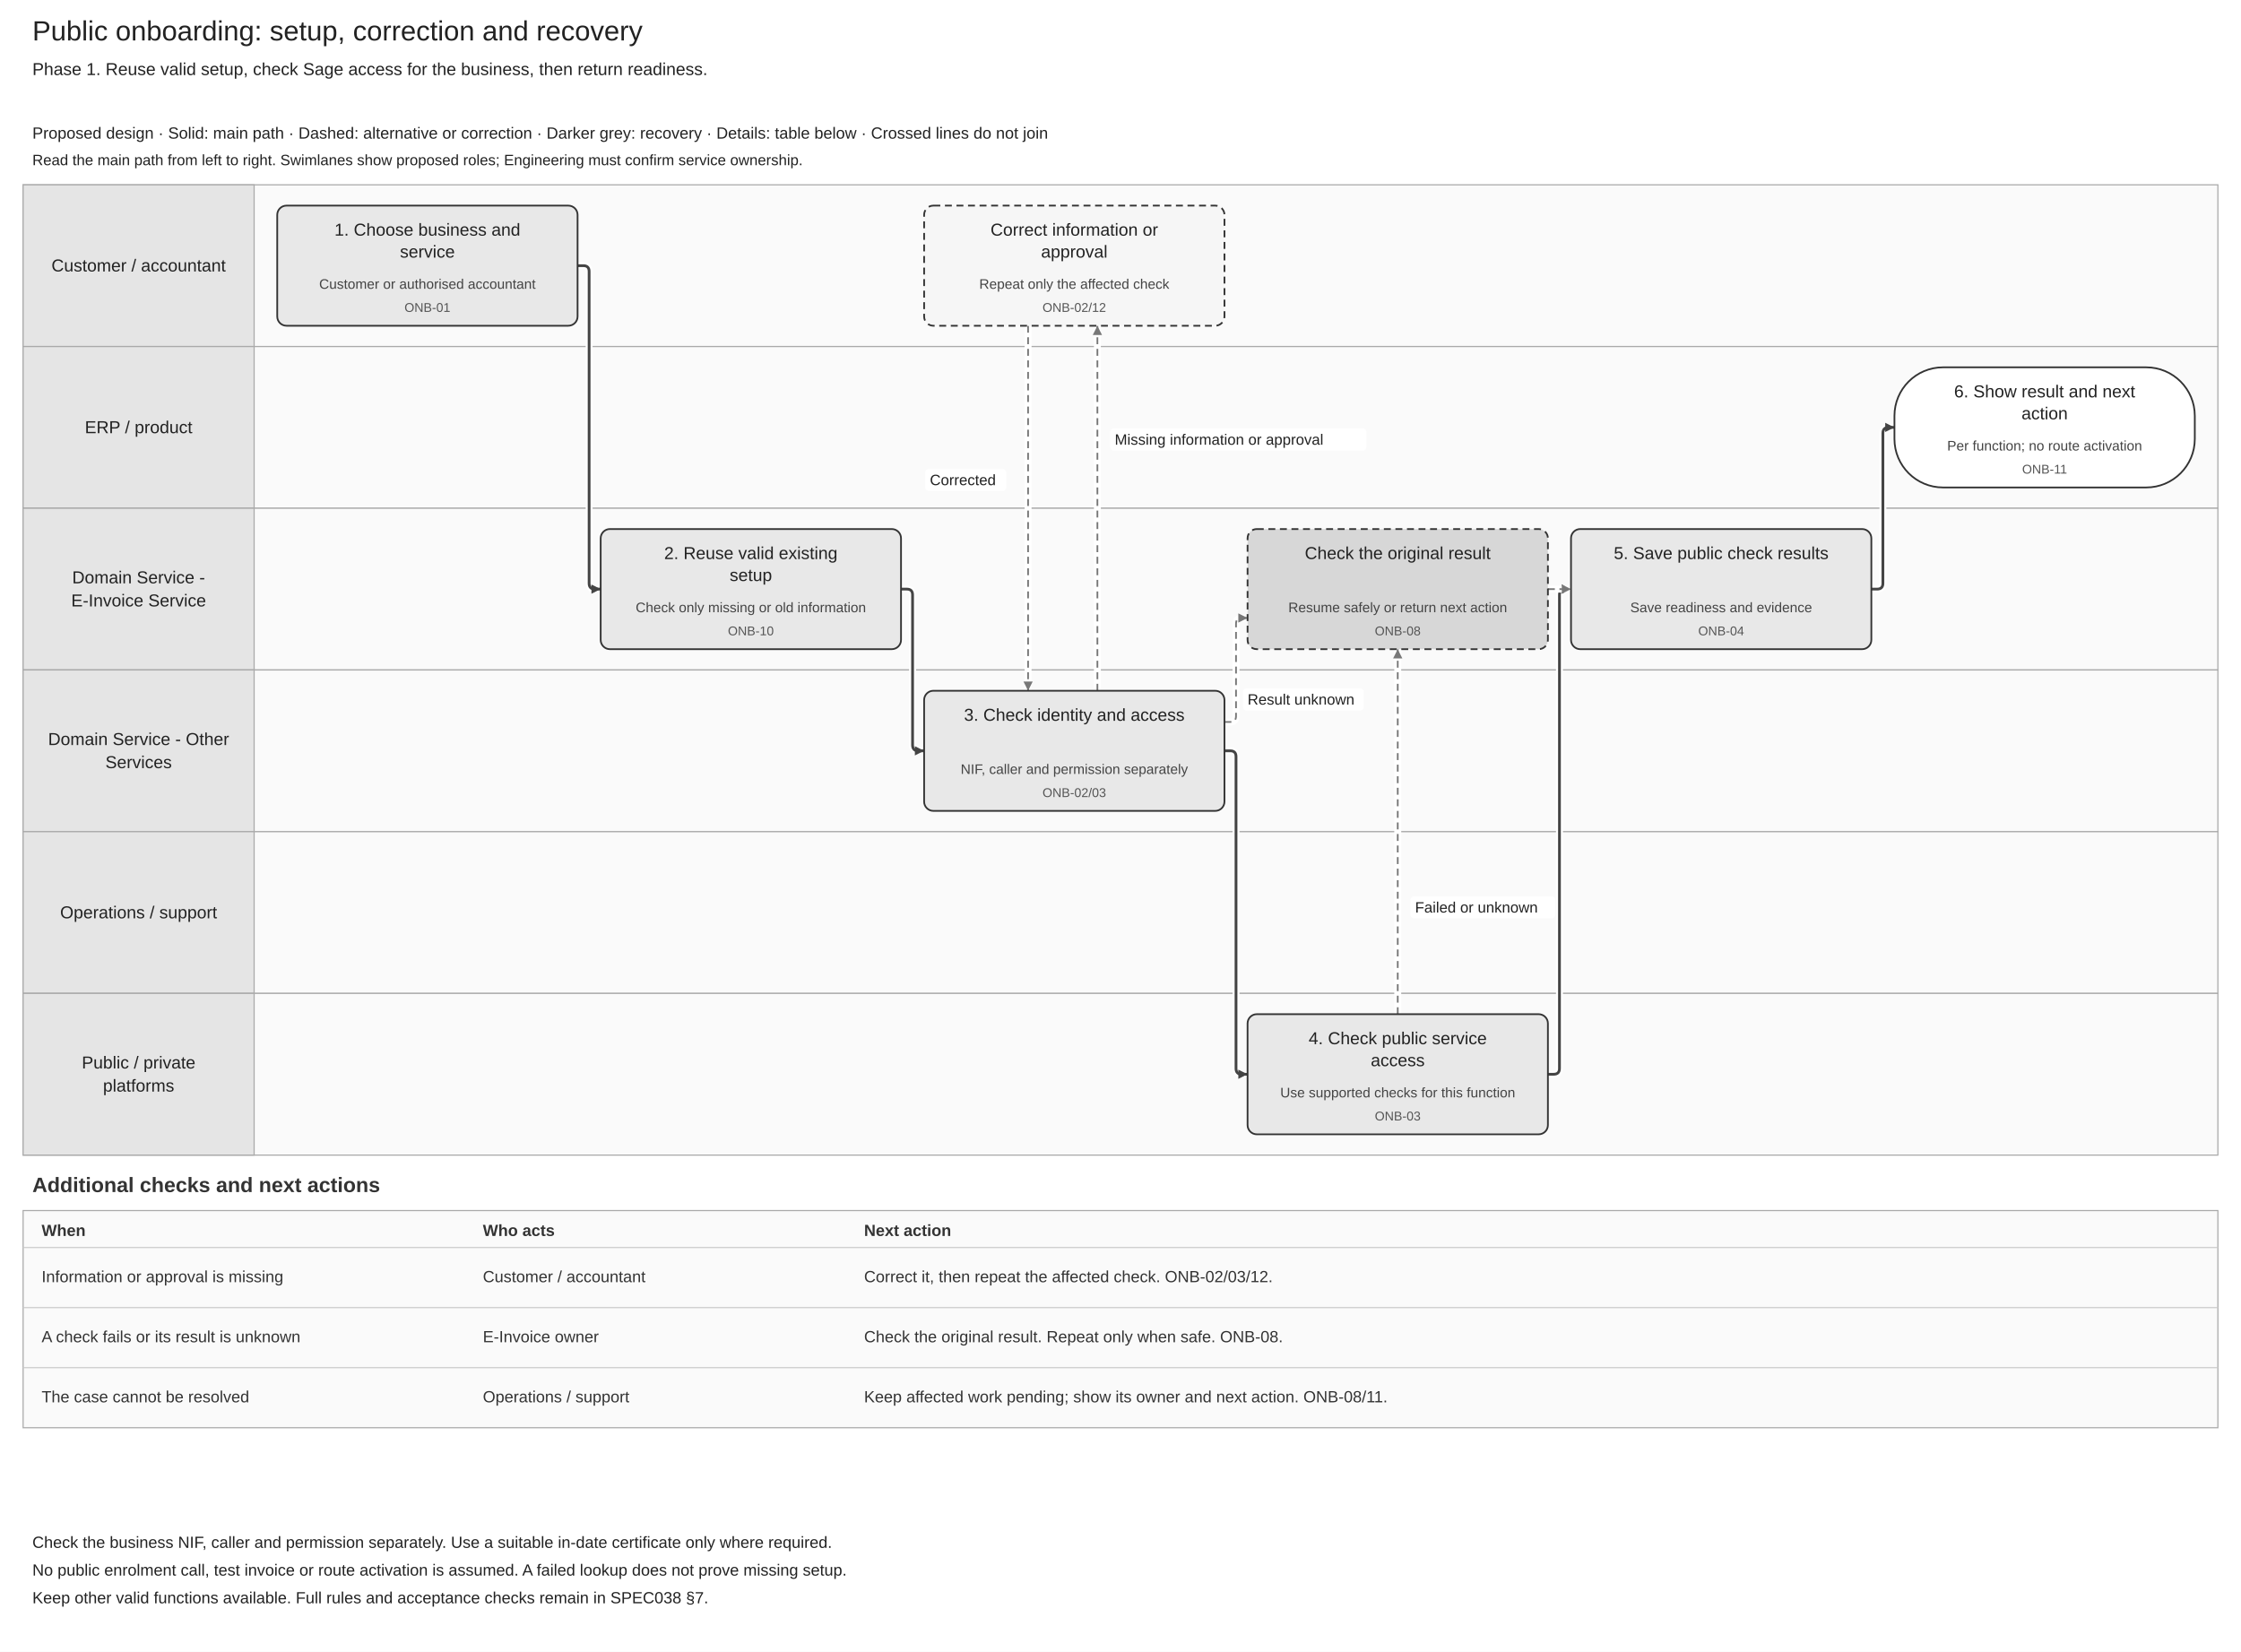
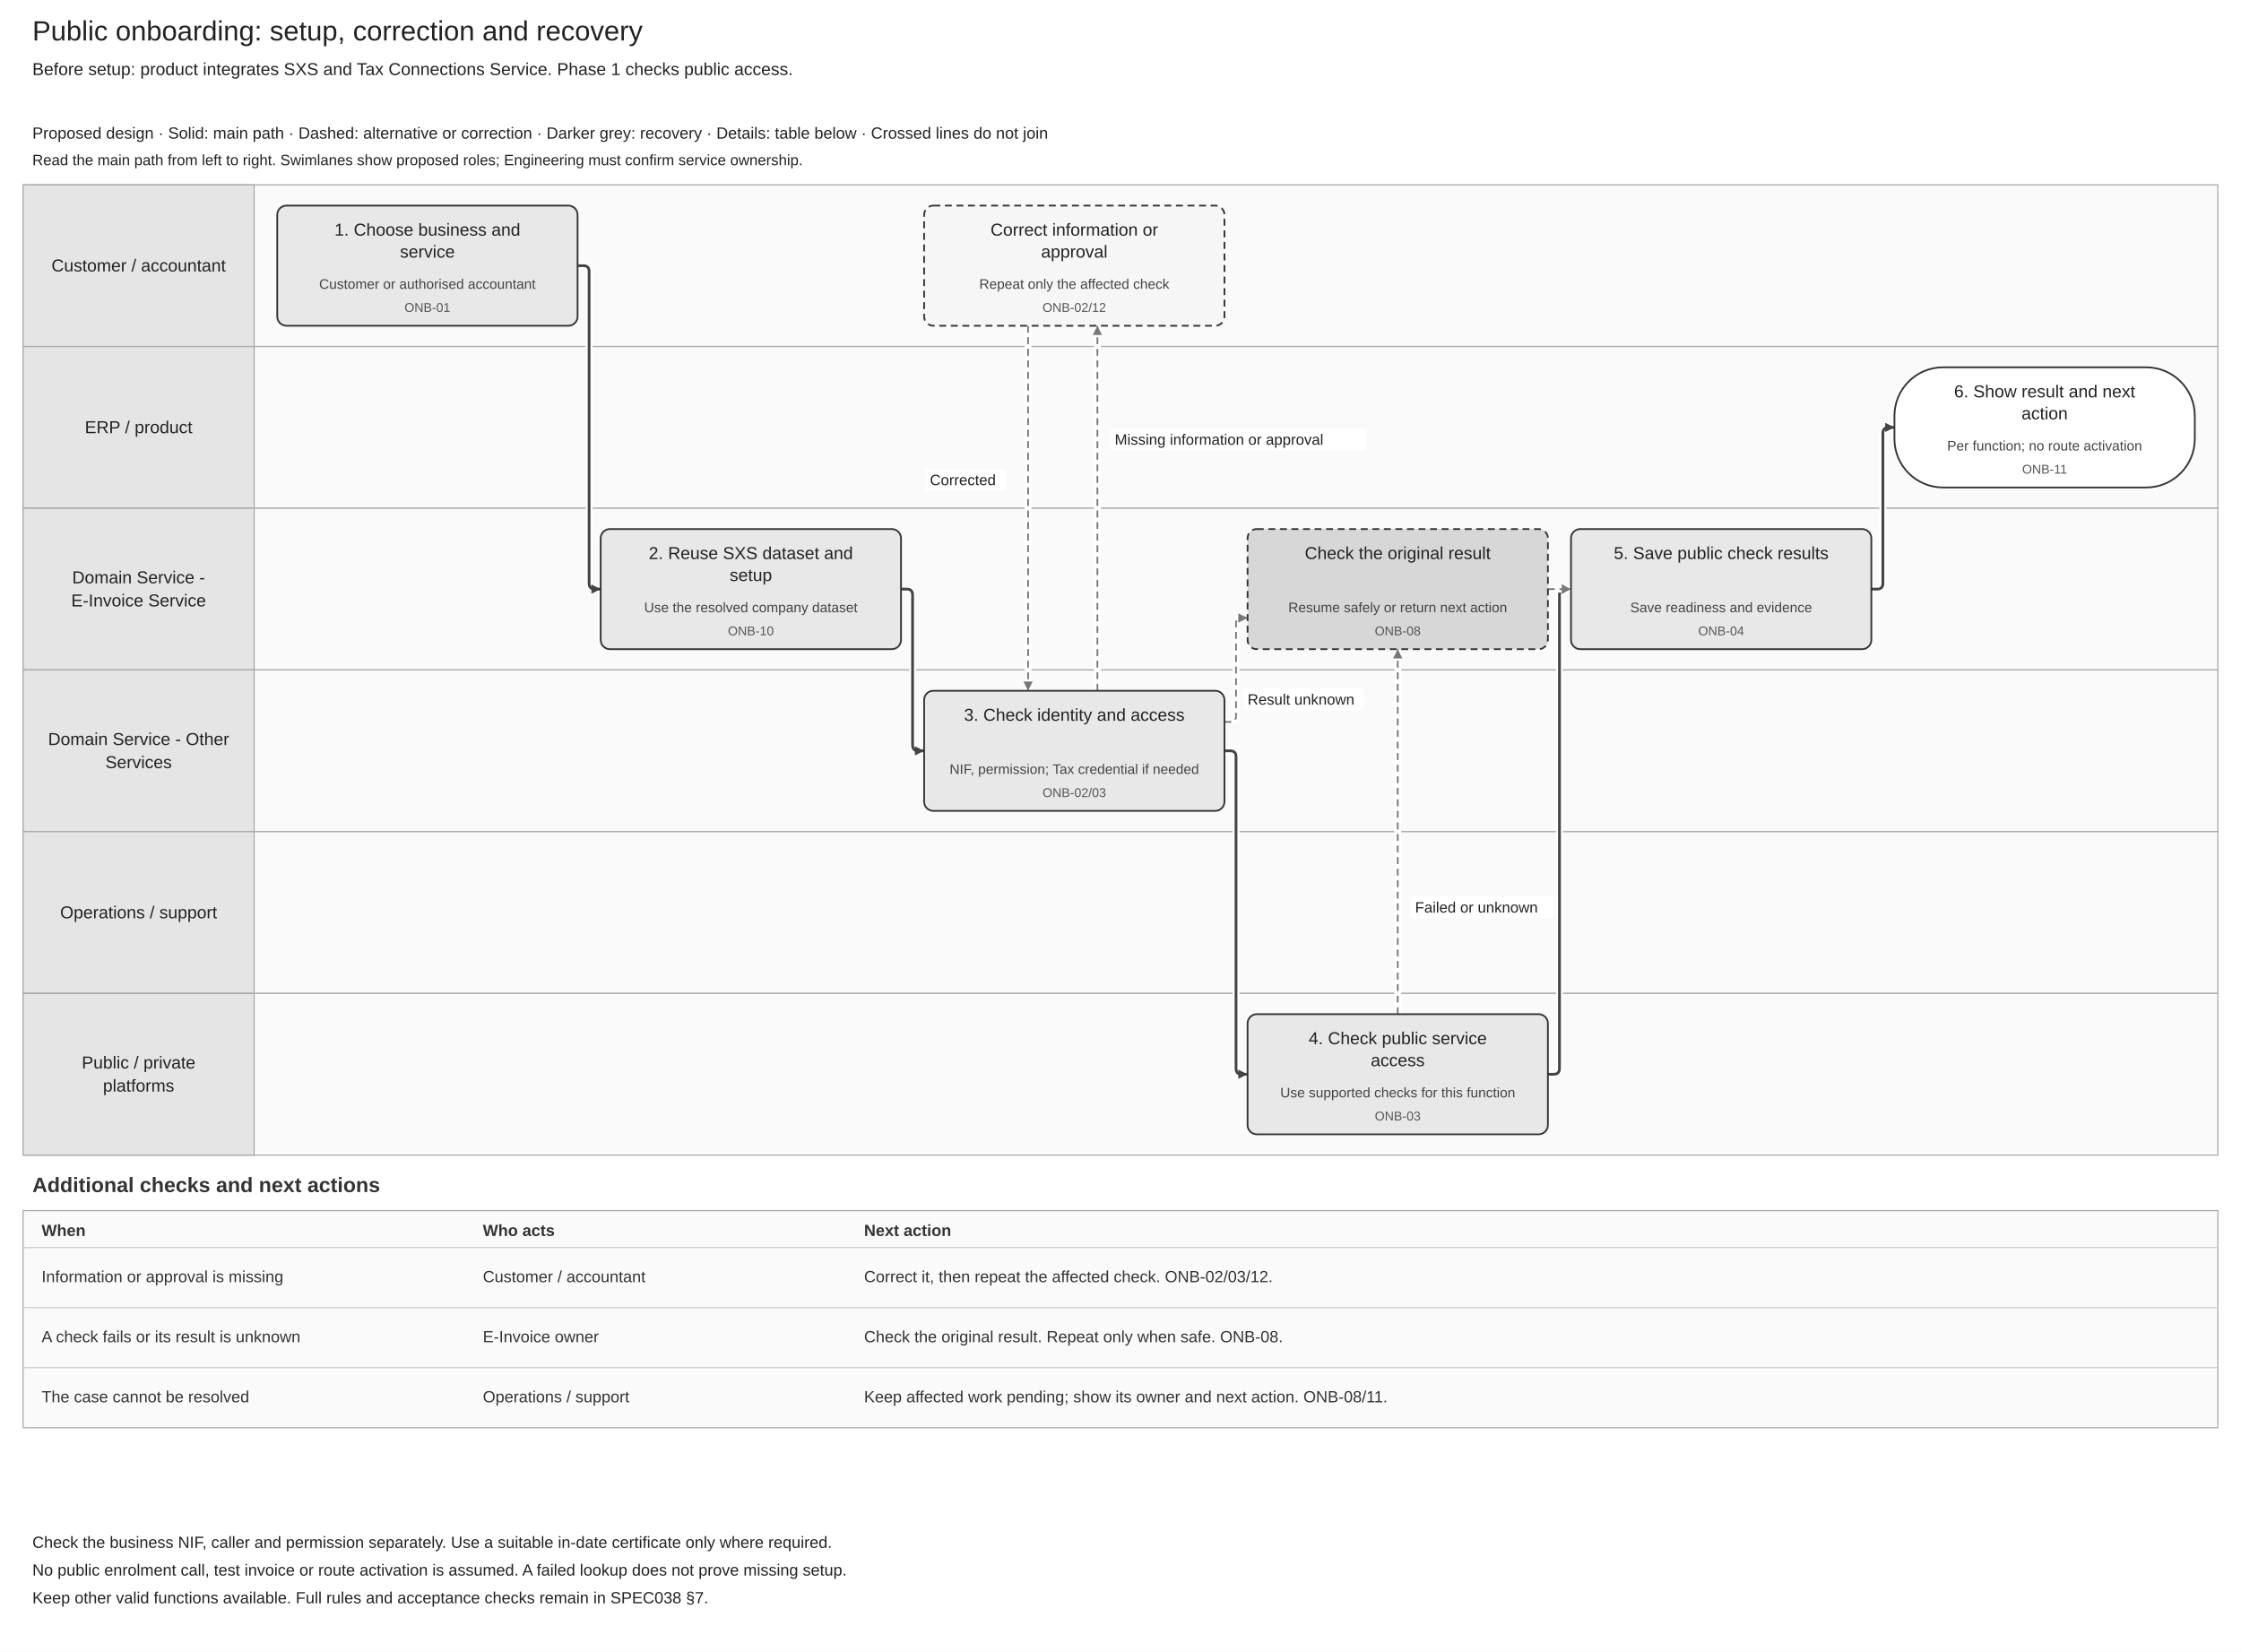
<svg xmlns="http://www.w3.org/2000/svg" width="1940" height="1430" viewBox="0 0 1940 1430" role="img" aria-label="Public onboarding: setup, correction and recovery">
  <rect width="1940" height="1430" fill="white" />
  <text x="28" y="35" font-family="Arial, sans-serif" font-size="24" text-anchor="start" fill="#222222">Public onboarding: setup, correction and recovery</text>
-   <text x="28" y="65" font-family="Arial, sans-serif" font-size="15" text-anchor="start" fill="#222222">Phase 1. Reuse valid setup, check Sage access for the business, then return readiness.</text>
+   <text x="28" y="65" font-family="Arial, sans-serif" font-size="15" text-anchor="start" fill="#222222">Before setup: product integrates SXS and Tax Connections Service. Phase 1 checks public access.</text>
  <text x="28" y="120" font-family="Arial, sans-serif" font-size="14" text-anchor="start" fill="#222222">Proposed design · Solid: main path · Dashed: alternative or correction · Darker grey: recovery · Details: table below · Crossed lines do not join</text>
  <text x="28" y="143" font-family="Arial, sans-serif" font-size="13" text-anchor="start" fill="#222222">Read the main path from left to right. Swimlanes show proposed roles; Engineering must confirm service ownership.</text>
  <rect x="20" y="160" width="1900" height="140" fill="#fafafa" stroke="#aaaaaa" />
  <rect x="20" y="160" width="200" height="140" fill="#e5e5e5" stroke="#aaaaaa" />
  <text x="120" y="235" font-family="Arial, sans-serif" font-size="15" text-anchor="middle" fill="#222222">Customer / accountant</text>
  <rect x="20" y="300" width="1900" height="140" fill="#fafafa" stroke="#aaaaaa" />
  <rect x="20" y="300" width="200" height="140" fill="#e5e5e5" stroke="#aaaaaa" />
  <text x="120" y="375" font-family="Arial, sans-serif" font-size="15" text-anchor="middle" fill="#222222">ERP / product</text>
  <rect x="20" y="440" width="1900" height="140" fill="#fafafa" stroke="#aaaaaa" />
  <rect x="20" y="440" width="200" height="140" fill="#e5e5e5" stroke="#aaaaaa" />
  <text x="120" y="505" font-family="Arial, sans-serif" font-size="15" text-anchor="middle" fill="#222222">Domain Service -</text>
  <text x="120" y="525" font-family="Arial, sans-serif" font-size="15" text-anchor="middle" fill="#222222">E-Invoice Service</text>
  <rect x="20" y="580" width="1900" height="140" fill="#fafafa" stroke="#aaaaaa" />
  <rect x="20" y="580" width="200" height="140" fill="#e5e5e5" stroke="#aaaaaa" />
  <text x="120" y="645" font-family="Arial, sans-serif" font-size="15" text-anchor="middle" fill="#222222">Domain Service - Other</text>
  <text x="120" y="665" font-family="Arial, sans-serif" font-size="15" text-anchor="middle" fill="#222222">Services</text>
  <rect x="20" y="720" width="1900" height="140" fill="#fafafa" stroke="#aaaaaa" />
  <rect x="20" y="720" width="200" height="140" fill="#e5e5e5" stroke="#aaaaaa" />
  <text x="120" y="795" font-family="Arial, sans-serif" font-size="15" text-anchor="middle" fill="#222222">Operations / support</text>
  <rect x="20" y="860" width="1900" height="140" fill="#fafafa" stroke="#aaaaaa" />
  <rect x="20" y="860" width="200" height="140" fill="#e5e5e5" stroke="#aaaaaa" />
  <text x="120" y="925" font-family="Arial, sans-serif" font-size="15" text-anchor="middle" fill="#222222">Public / private</text>
  <text x="120" y="945" font-family="Arial, sans-serif" font-size="15" text-anchor="middle" fill="#222222">platforms</text>
  <path d="M 500,230.0 L 505,230 Q 510,230.0 510,235 L 510,505 Q 510,510.0 515,510 L 520,510.0" fill="none" stroke="white" stroke-width="6" stroke-linejoin="round" data-crossing-gap="true" />
  <path d="M 500,230.0 L 505,230 Q 510,230.0 510,235 L 510,505 Q 510,510.0 515,510 L 520,510.0" fill="none" stroke="#444444" stroke-width="2.4" stroke-linejoin="round" data-connection="choose→reuse" />
  <path d="M 520,510.0 L 512.0,506.0 L 512.0,514.0 Z" fill="#444444" />
  <path d="M 780,510.0 L 785,510 Q 790,510.0 790,515 L 790,645 Q 790,650.0 795,650 L 800,650.0" fill="none" stroke="white" stroke-width="6" stroke-linejoin="round" data-crossing-gap="true" />
  <path d="M 780,510.0 L 785,510 Q 790,510.0 790,515 L 790,645 Q 790,650.0 795,650 L 800,650.0" fill="none" stroke="#444444" stroke-width="2.4" stroke-linejoin="round" data-connection="reuse→checks" />
  <path d="M 800,650.0 L 792.0,646.0 L 792.0,654.0 Z" fill="#444444" />
  <path d="M 1060,650.0 L 1065,650 Q 1070,650.0 1070,655 L 1070,925 Q 1070,930.0 1075,930 L 1080,930.0" fill="none" stroke="white" stroke-width="6" stroke-linejoin="round" data-crossing-gap="true" />
  <path d="M 1060,650.0 L 1065,650 Q 1070,650.0 1070,655 L 1070,925 Q 1070,930.0 1075,930 L 1080,930.0" fill="none" stroke="#444444" stroke-width="2.4" stroke-linejoin="round" data-connection="checks→public" />
  <path d="M 1080,930.0 L 1072.0,926.0 L 1072.0,934.0 Z" fill="#444444" />
  <path d="M 1340,930.0 L 1345,930 Q 1350,930.0 1350,925 L 1350,515 Q 1350,510.0 1355,510 L 1360,510.0" fill="none" stroke="white" stroke-width="6" stroke-linejoin="round" data-crossing-gap="true" />
  <path d="M 1340,930.0 L 1345,930 Q 1350,930.0 1350,925 L 1350,515 Q 1350,510.0 1355,510 L 1360,510.0" fill="none" stroke="#444444" stroke-width="2.4" stroke-linejoin="round" data-connection="public→save" />
  <path d="M 1360,510.0 L 1352.0,506.0 L 1352.0,514.0 Z" fill="#444444" />
  <path d="M 1620,510.0 L 1625,510 Q 1630,510.0 1630,505 L 1630,375 Q 1630,370.0 1635,370 L 1640,370.0" fill="none" stroke="white" stroke-width="6" stroke-linejoin="round" data-crossing-gap="true" />
  <path d="M 1620,510.0 L 1625,510 Q 1630,510.0 1630,505 L 1630,375 Q 1630,370.0 1635,370 L 1640,370.0" fill="none" stroke="#444444" stroke-width="2.4" stroke-linejoin="round" data-connection="save→result" />
  <path d="M 1640,370.0 L 1632.0,366.0 L 1632.0,374.0 Z" fill="#444444" />
  <path d="M 950,598 L 950,282" fill="none" stroke="white" stroke-width="6" stroke-linejoin="round" data-crossing-gap="true" />
  <path d="M 950,598 L 950,282" fill="none" stroke="#777777" stroke-width="1.5" stroke-dasharray="6 4" stroke-linejoin="round" data-connection="checks→correct" />
  <path d="M 950,282 L 946.0,290.0 L 954.0,290.0 Z" fill="#777777" />
  <path d="M 890,282 L 890,598" fill="none" stroke="white" stroke-width="6" stroke-linejoin="round" data-crossing-gap="true" />
  <path d="M 890,282 L 890,598" fill="none" stroke="#777777" stroke-width="1.5" stroke-dasharray="6 4" stroke-linejoin="round" data-connection="correct→checks" />
  <path d="M 890,598 L 894.0,590.0 L 886.0,590.0 Z" fill="#777777" />
  <path d="M 1060,625 L 1065,625 Q 1070,625 1070,620 L 1070,540 Q 1070,535 1075,535 L 1080,535" fill="none" stroke="white" stroke-width="6" stroke-linejoin="round" data-crossing-gap="true" />
  <path d="M 1060,625 L 1065,625 Q 1070,625 1070,620 L 1070,540 Q 1070,535 1075,535 L 1080,535" fill="none" stroke="#777777" stroke-width="1.5" stroke-dasharray="6 4" stroke-linejoin="round" data-connection="checks→recover" />
  <path d="M 1080,535 L 1072.0,531.0 L 1072.0,539.0 Z" fill="#777777" />
  <path d="M 1210,878 L 1210,562" fill="none" stroke="white" stroke-width="6" stroke-linejoin="round" data-crossing-gap="true" />
  <path d="M 1210,878 L 1210,562" fill="none" stroke="#777777" stroke-width="1.5" stroke-dasharray="6 4" stroke-linejoin="round" data-connection="public→recover" />
  <path d="M 1210,562 L 1206.0,570.0 L 1214.0,570.0 Z" fill="#777777" />
  <path d="M 1340,510 L 1360,510" fill="none" stroke="white" stroke-width="6" stroke-linejoin="round" data-crossing-gap="true" />
  <path d="M 1340,510 L 1360,510" fill="none" stroke="#777777" stroke-width="1.5" stroke-dasharray="6 4" stroke-linejoin="round" data-connection="recover→save" />
  <path d="M 1360,510 L 1352.0,506.0 L 1352.0,514.0 Z" fill="#777777" />
  <a href="../../specs/onboarding-and-connectivity/SPEC-SEI-038-customer-onboarding-and-connectivity-logical-feature-specification.md#61-onb-01-capture-requested-functions" aria-label="ONB-01 1. Choose business and service">
    <rect x="240" y="178" width="260" height="104" rx="8" fill="#e8e8e8" stroke="#333333" stroke-width="1.5" />
    <text x="370.0" y="204" font-family="Arial, sans-serif" font-size="15" text-anchor="middle" fill="#222222">1. Choose business and</text>
    <text x="370.0" y="223" font-family="Arial, sans-serif" font-size="15" text-anchor="middle" fill="#222222">service</text>
    <text x="370.0" y="250" font-family="Arial, sans-serif" font-size="12" text-anchor="middle" fill="#444444">Customer or authorised accountant</text>
    <text x="370.0" y="270" font-family="Arial, sans-serif" font-size="11" text-anchor="middle" fill="#555555">ONB-01</text>
  </a>
-   <a href="../../specs/onboarding-and-connectivity/SPEC-SEI-038-customer-onboarding-and-connectivity-logical-feature-specification.md#64-onb-10-assess-current-setup" aria-label="ONB-10 2. Reuse valid existing setup">
+   <a href="../../specs/onboarding-and-connectivity/SPEC-SEI-038-customer-onboarding-and-connectivity-logical-feature-specification.md#64-onb-10-assess-current-setup" aria-label="ONB-10 2. Reuse SXS dataset and setup">
    <rect x="520" y="458" width="260" height="104" rx="8" fill="#e8e8e8" stroke="#333333" stroke-width="1.5" />
-     <text x="650.0" y="484" font-family="Arial, sans-serif" font-size="15" text-anchor="middle" fill="#222222">2. Reuse valid existing</text>
+     <text x="650.0" y="484" font-family="Arial, sans-serif" font-size="15" text-anchor="middle" fill="#222222">2. Reuse SXS dataset and</text>
    <text x="650.0" y="503" font-family="Arial, sans-serif" font-size="15" text-anchor="middle" fill="#222222">setup</text>
-     <text x="650.0" y="530" font-family="Arial, sans-serif" font-size="12" text-anchor="middle" fill="#444444">Check only missing or old information</text>
+     <text x="650.0" y="530" font-family="Arial, sans-serif" font-size="12" text-anchor="middle" fill="#444444">Use the resolved company dataset</text>
    <text x="650.0" y="550" font-family="Arial, sans-serif" font-size="11" text-anchor="middle" fill="#555555">ONB-10</text>
  </a>
  <a href="../../specs/onboarding-and-connectivity/SPEC-SEI-038-customer-onboarding-and-connectivity-logical-feature-specification.md#62-onb-02-check-business-identity-and-authority" aria-label="ONB-02/03 3. Check identity and access">
    <rect x="800" y="598" width="260" height="104" rx="8" fill="#e8e8e8" stroke="#333333" stroke-width="1.5" />
    <text x="930.0" y="624" font-family="Arial, sans-serif" font-size="15" text-anchor="middle" fill="#222222">3. Check identity and access</text>
-     <text x="930.0" y="670" font-family="Arial, sans-serif" font-size="12" text-anchor="middle" fill="#444444">NIF, caller and permission separately</text>
+     <text x="930.0" y="670" font-family="Arial, sans-serif" font-size="12" text-anchor="middle" fill="#444444">NIF, permission; Tax credential if needed</text>
    <text x="930.0" y="690" font-family="Arial, sans-serif" font-size="11" text-anchor="middle" fill="#555555">ONB-02/03</text>
  </a>
  <a href="../../specs/onboarding-and-connectivity/SPEC-SEI-038-customer-onboarding-and-connectivity-logical-feature-specification.md#65-onb-03-assess-prerequisites" aria-label="ONB-03 4. Check public service access">
    <rect x="1080" y="878" width="260" height="104" rx="8" fill="#e8e8e8" stroke="#333333" stroke-width="1.5" />
    <text x="1210.0" y="904" font-family="Arial, sans-serif" font-size="15" text-anchor="middle" fill="#222222">4. Check public service</text>
    <text x="1210.0" y="923" font-family="Arial, sans-serif" font-size="15" text-anchor="middle" fill="#222222">access</text>
    <text x="1210.0" y="950" font-family="Arial, sans-serif" font-size="12" text-anchor="middle" fill="#444444">Use supported checks for this function</text>
    <text x="1210.0" y="970" font-family="Arial, sans-serif" font-size="11" text-anchor="middle" fill="#555555">ONB-03</text>
  </a>
  <a href="../../specs/onboarding-and-connectivity/SPEC-SEI-038-customer-onboarding-and-connectivity-logical-feature-specification.md#66-onb-04-publish-public-readiness" aria-label="ONB-04 5. Save public check results">
    <rect x="1360" y="458" width="260" height="104" rx="8" fill="#e8e8e8" stroke="#333333" stroke-width="1.5" />
    <text x="1490.0" y="484" font-family="Arial, sans-serif" font-size="15" text-anchor="middle" fill="#222222">5. Save public check results</text>
    <text x="1490.0" y="530" font-family="Arial, sans-serif" font-size="12" text-anchor="middle" fill="#444444">Save readiness and evidence</text>
    <text x="1490.0" y="550" font-family="Arial, sans-serif" font-size="11" text-anchor="middle" fill="#555555">ONB-04</text>
  </a>
  <a href="../../specs/onboarding-and-connectivity/SPEC-SEI-038-customer-onboarding-and-connectivity-logical-feature-specification.md#612-onb-11-return-results-and-required-actions" aria-label="ONB-11 6. Show result and next action">
    <rect x="1640" y="318" width="260" height="104" rx="42" fill="#ffffff" stroke="#333333" stroke-width="1.5" />
    <text x="1770.0" y="344" font-family="Arial, sans-serif" font-size="15" text-anchor="middle" fill="#222222">6. Show result and next</text>
    <text x="1770.0" y="363" font-family="Arial, sans-serif" font-size="15" text-anchor="middle" fill="#222222">action</text>
    <text x="1770.0" y="390" font-family="Arial, sans-serif" font-size="12" text-anchor="middle" fill="#444444">Per function; no route activation</text>
    <text x="1770.0" y="410" font-family="Arial, sans-serif" font-size="11" text-anchor="middle" fill="#555555">ONB-11</text>
  </a>
  <a href="../../specs/onboarding-and-connectivity/SPEC-SEI-038-customer-onboarding-and-connectivity-logical-feature-specification.md#62-onb-02-check-business-identity-and-authority" aria-label="ONB-02/12 Correct information or approval">
    <rect x="800" y="178" width="260" height="104" rx="8" fill="#f6f6f6" stroke="#333333" stroke-width="1.5" stroke-dasharray="6 4" />
    <text x="930.0" y="204" font-family="Arial, sans-serif" font-size="15" text-anchor="middle" fill="#222222">Correct information or</text>
    <text x="930.0" y="223" font-family="Arial, sans-serif" font-size="15" text-anchor="middle" fill="#222222">approval</text>
    <text x="930.0" y="250" font-family="Arial, sans-serif" font-size="12" text-anchor="middle" fill="#444444">Repeat only the affected check</text>
    <text x="930.0" y="270" font-family="Arial, sans-serif" font-size="11" text-anchor="middle" fill="#555555">ONB-02/12</text>
  </a>
  <a href="../../specs/onboarding-and-connectivity/SPEC-SEI-038-customer-onboarding-and-connectivity-logical-feature-specification.md#610-onb-08-reconcile-and-recover" aria-label="ONB-08 Check the original result">
    <rect x="1080" y="458" width="260" height="104" rx="8" fill="#d7d7d7" stroke="#333333" stroke-width="1.5" stroke-dasharray="6 4" />
    <text x="1210.0" y="484" font-family="Arial, sans-serif" font-size="15" text-anchor="middle" fill="#222222">Check the original result</text>
    <text x="1210.0" y="530" font-family="Arial, sans-serif" font-size="12" text-anchor="middle" fill="#444444">Resume safely or return next action</text>
    <text x="1210.0" y="550" font-family="Arial, sans-serif" font-size="11" text-anchor="middle" fill="#555555">ONB-08</text>
  </a>
  <rect data-arrow-label="true" x="961" y="371" width="221.9" height="19" rx="3" fill="white" />
  <text x="965" y="385" font-family="Arial, sans-serif" font-size="13" text-anchor="start" fill="#222222">Missing information or approval</text>
  <rect data-arrow-label="true" x="801" y="406" width="70.1" height="19" rx="3" fill="white" />
  <text x="805" y="420" font-family="Arial, sans-serif" font-size="13" text-anchor="start" fill="#222222">Corrected</text>
  <rect data-arrow-label="true" x="1076" y="596" width="104.6" height="19" rx="3" fill="white" />
  <text x="1080" y="610" font-family="Arial, sans-serif" font-size="13" text-anchor="start" fill="#222222">Result unknown</text>
  <rect data-arrow-label="true" x="1221" y="776" width="125.3" height="19" rx="3" fill="white" />
  <text x="1225" y="790" font-family="Arial, sans-serif" font-size="13" text-anchor="start" fill="#222222">Failed or unknown</text>
  <text x="28" y="1340" font-family="Arial, sans-serif" font-size="14" text-anchor="start" fill="#222222">Check the business NIF, caller and permission separately. Use a suitable in-date certificate only where required.</text>
  <text x="28" y="1364" font-family="Arial, sans-serif" font-size="14" text-anchor="start" fill="#222222">No public enrolment call, test invoice or route activation is assumed. A failed lookup does not prove missing setup.</text>
  <text x="28" y="1388" font-family="Arial, sans-serif" font-size="14" text-anchor="start" fill="#222222">Keep other valid functions available. Full rules and acceptance checks remain in SPEC038 §7.</text>
  <text x="28" y="1032" font-family="Arial, sans-serif" font-size="18" fill="#333333" font-weight="bold">Additional checks and next actions</text>
  <rect x="20" y="1048" width="1900" height="188" fill="#fafafa" stroke="#aaaaaa" />
  <text x="36" y="1070" font-family="Arial, sans-serif" font-size="14" fill="#333333" font-weight="bold">When</text>
  <text x="418" y="1070" font-family="Arial, sans-serif" font-size="14" fill="#333333" font-weight="bold">Who acts</text>
  <text x="748" y="1070" font-family="Arial, sans-serif" font-size="14" fill="#333333" font-weight="bold">Next action</text>
  <path d="M 20,1080 L 1920,1080" stroke="#cccccc" fill="none" />
  <text x="36" y="1110" font-family="Arial, sans-serif" font-size="14" fill="#333333">Information or approval is missing</text>
  <text x="418" y="1110" font-family="Arial, sans-serif" font-size="14" fill="#333333">Customer / accountant</text>
  <text x="748" y="1110" font-family="Arial, sans-serif" font-size="14" fill="#333333">Correct it, then repeat the affected check. ONB-02/03/12.</text>
  <path d="M 20,1132 L 1920,1132" stroke="#cccccc" fill="none" />
  <text x="36" y="1162" font-family="Arial, sans-serif" font-size="14" fill="#333333">A check fails or its result is unknown</text>
  <text x="418" y="1162" font-family="Arial, sans-serif" font-size="14" fill="#333333">E-Invoice owner</text>
  <text x="748" y="1162" font-family="Arial, sans-serif" font-size="14" fill="#333333">Check the original result. Repeat only when safe. ONB-08.</text>
  <path d="M 20,1184 L 1920,1184" stroke="#cccccc" fill="none" />
  <text x="36" y="1214" font-family="Arial, sans-serif" font-size="14" fill="#333333">The case cannot be resolved</text>
  <text x="418" y="1214" font-family="Arial, sans-serif" font-size="14" fill="#333333">Operations / support</text>
  <text x="748" y="1214" font-family="Arial, sans-serif" font-size="14" fill="#333333">Keep affected work pending; show its owner and next action. ONB-08/11.</text>
</svg>
